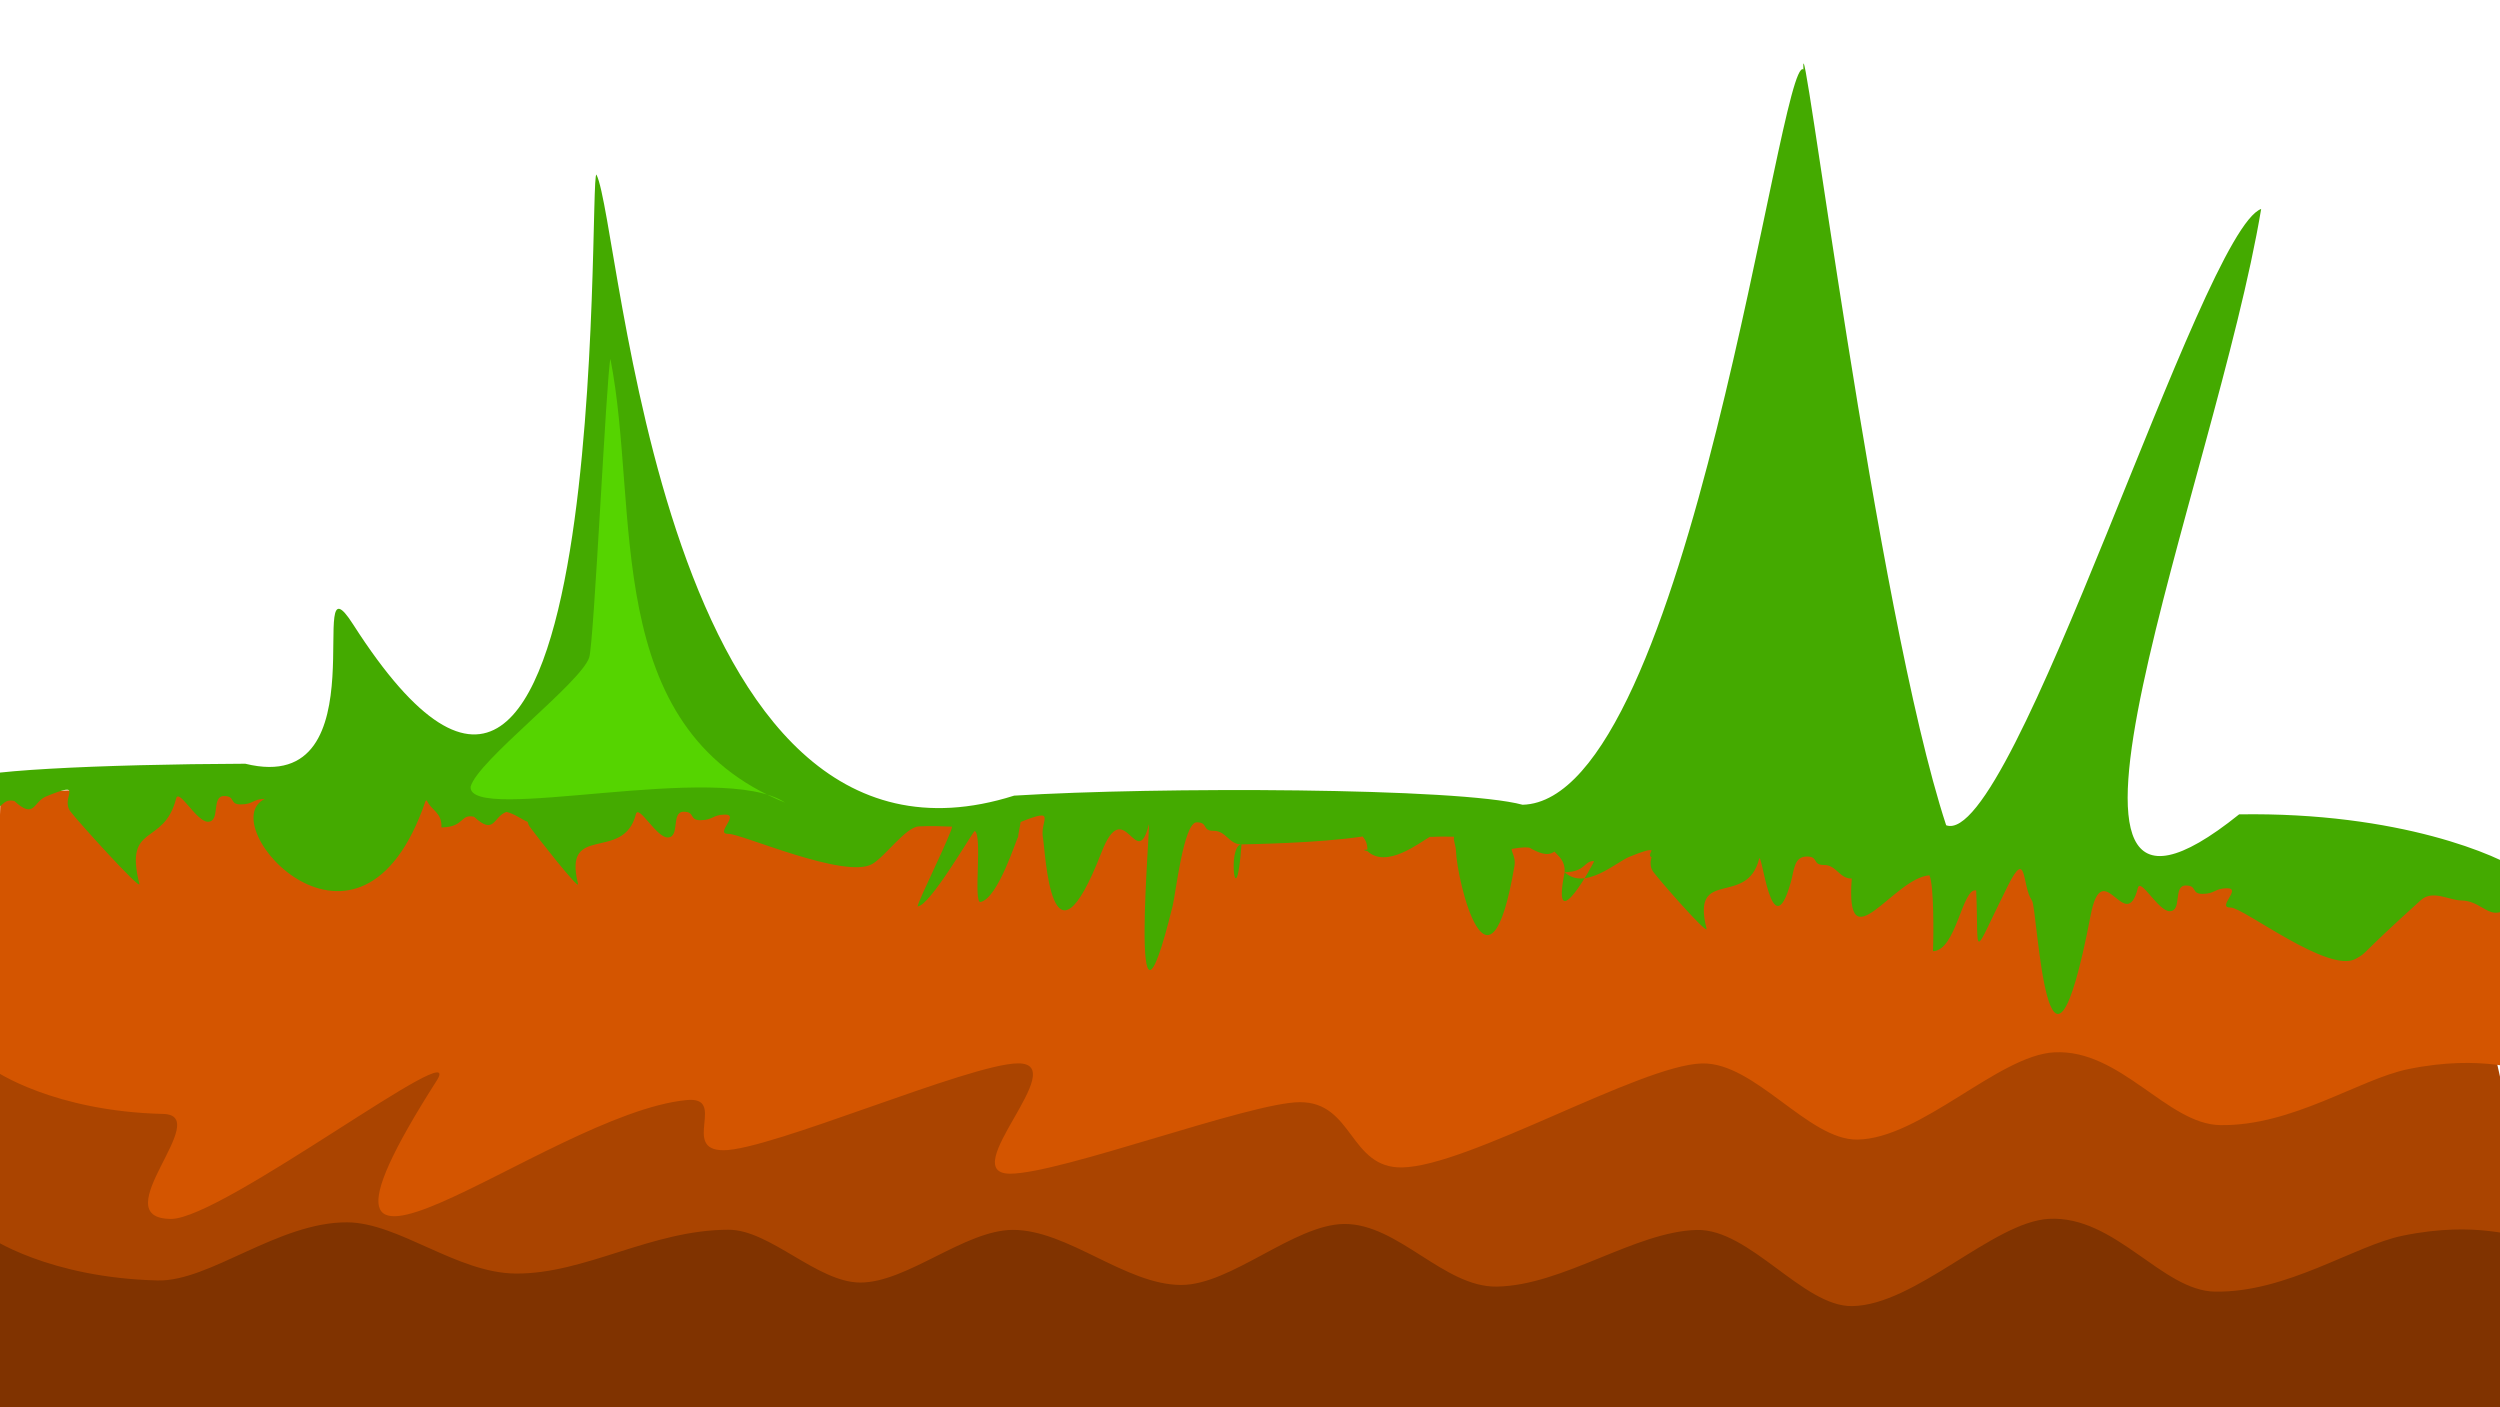
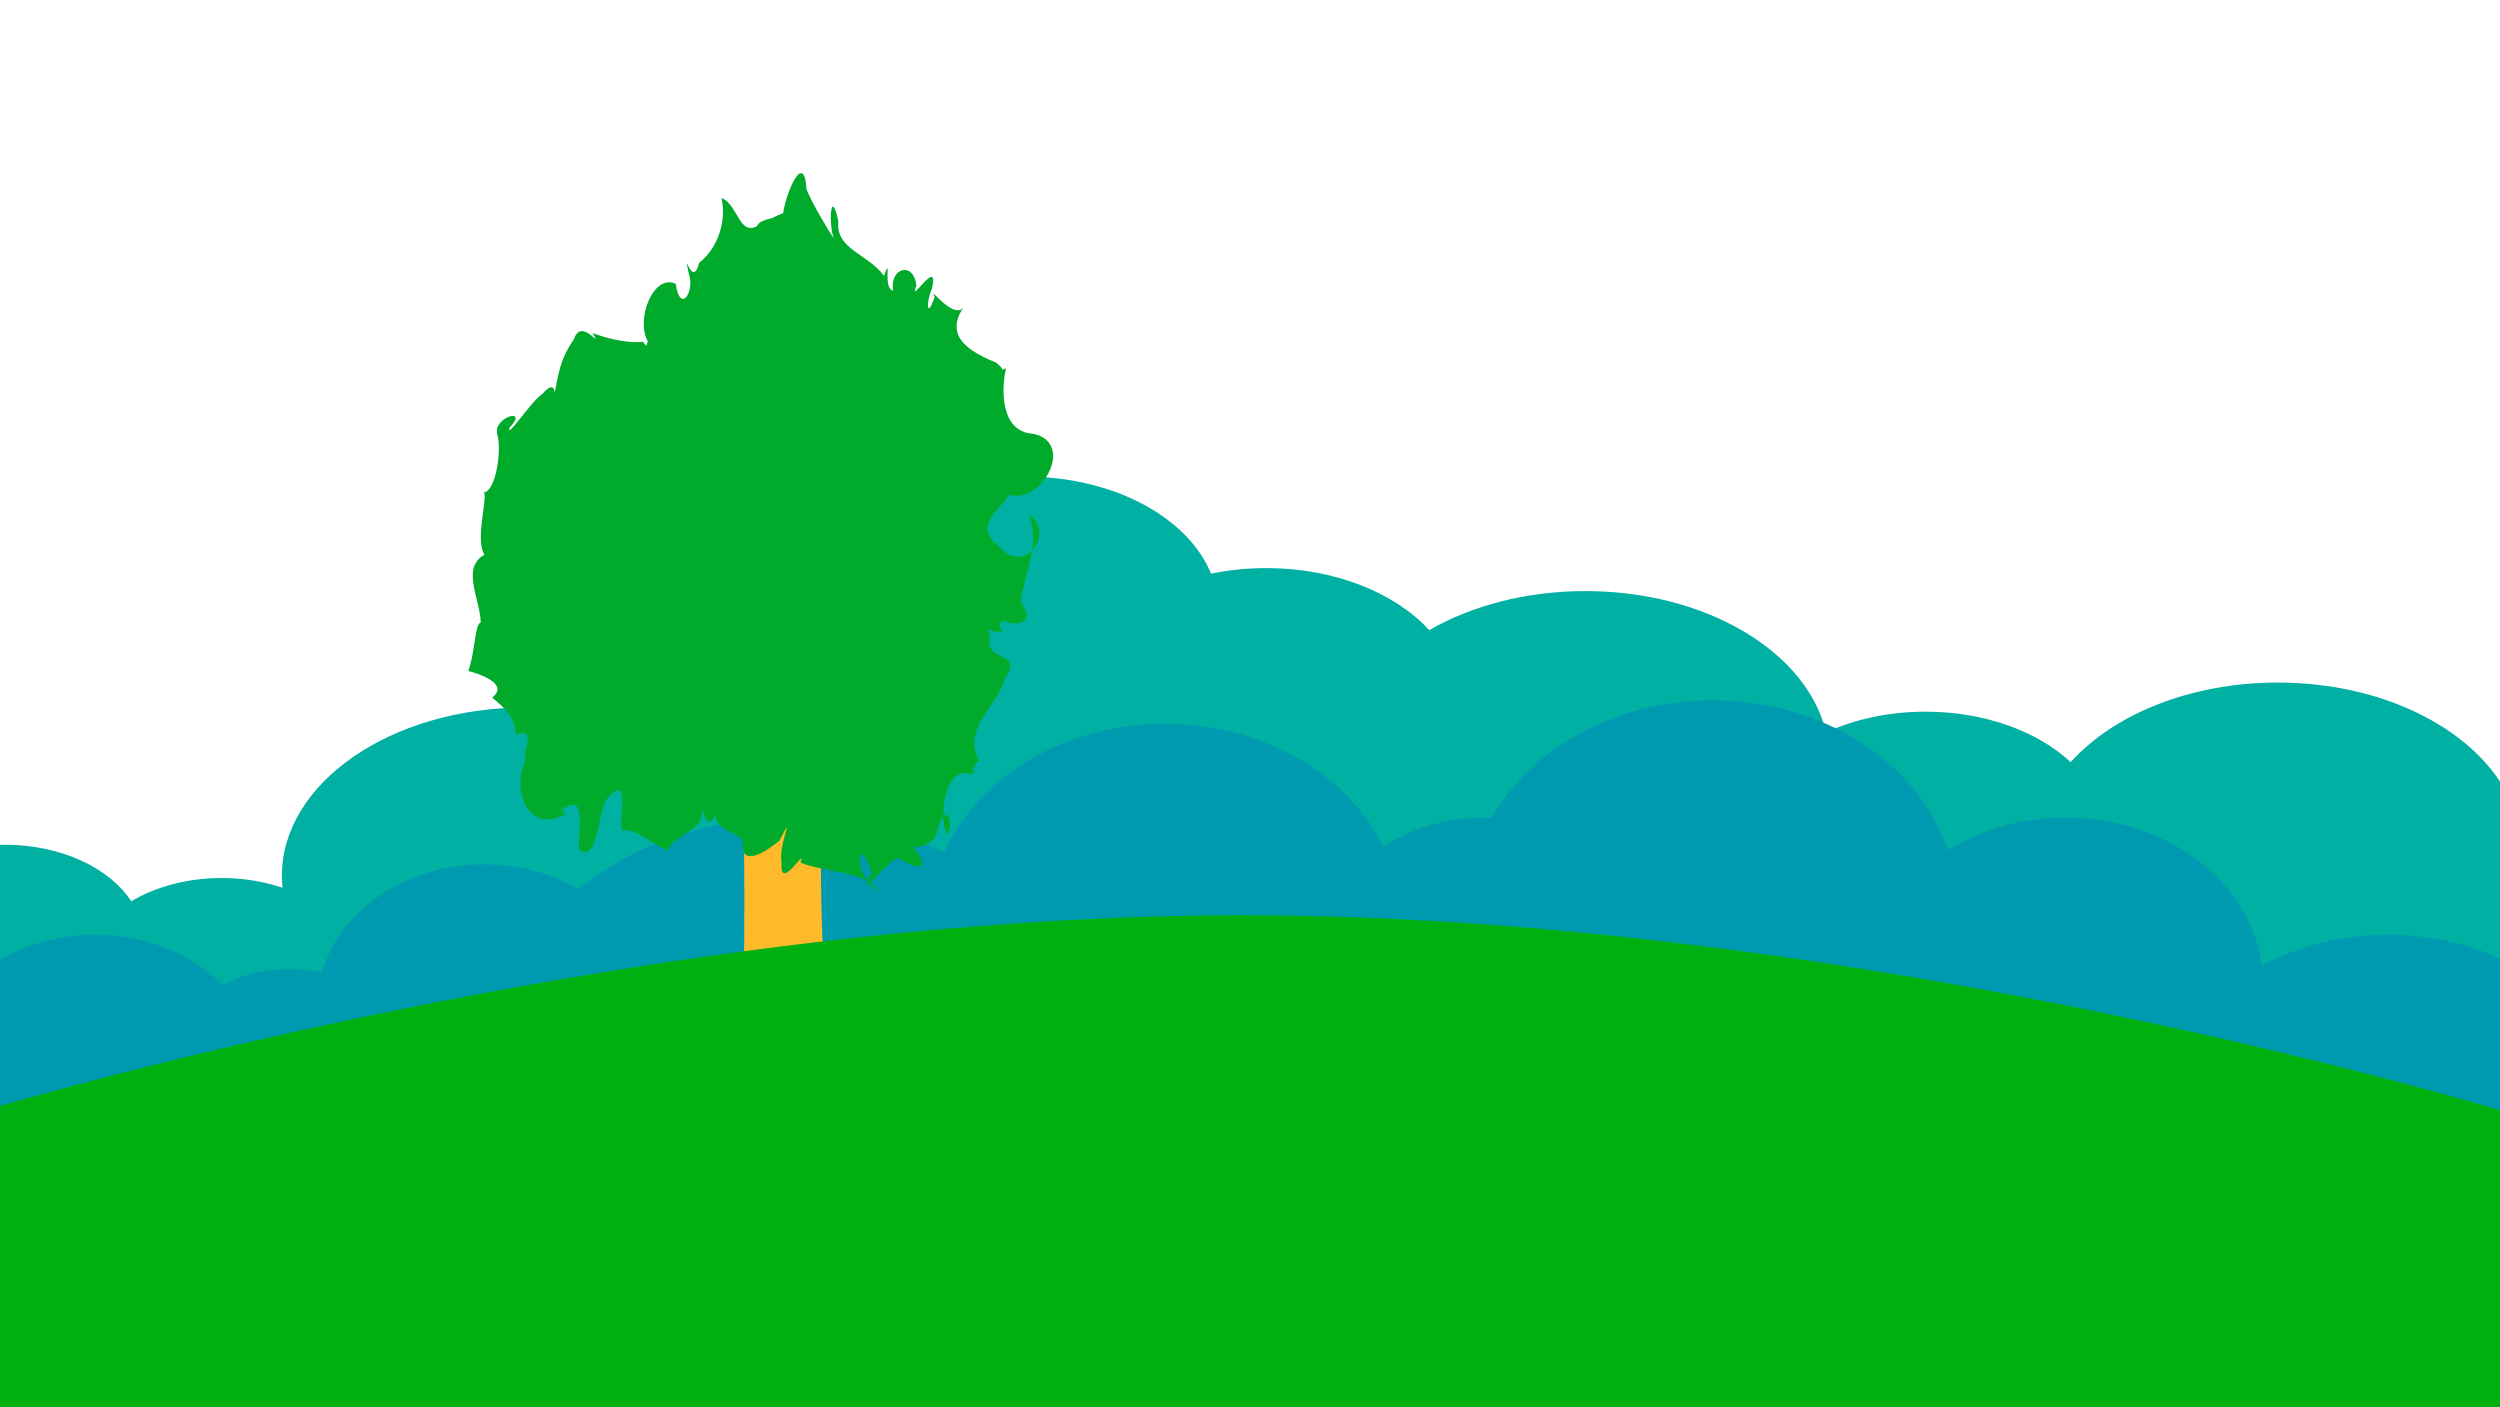
- <svg xmlns="http://www.w3.org/2000/svg" width="960" height="540" id="svg2" version="1.1">
-   <defs id="defs4" />
+ <svg xmlns="http://www.w3.org/2000/svg" xmlns:xlink="http://www.w3.org/1999/xlink" width="960" height="540" id="svg2" version="1.1">
+   <defs id="defs4">
+     <linearGradient x1="389.235" y1="659.007" x2="401.491" y2="453.959" id="linearGradient2389" xlink:href="#linearGradient3191" gradientUnits="userSpaceOnUse" gradientTransform="matrix(1,0,0,1.083113,191.6165,239.443)" />
+     <linearGradient id="linearGradient3191">
+       <stop style="stop-color:#553200;stop-opacity:1" offset="0" id="stop3193" />
+       <stop style="stop-color:#2e8508;stop-opacity:1" offset="0" id="stop3417" />
+       <stop style="stop-color:#3ad001;stop-opacity:1" offset="1" id="stop3231" />
+       <stop style="stop-color:#313162;stop-opacity:0" offset="1" id="stop3195" />
+     </linearGradient>
+     <linearGradient y2="453.959" x2="401.491" y1="659.007" x1="389.235" gradientTransform="matrix(1.299101,0,0,1.281617,-6.29558,180.0939)" gradientUnits="userSpaceOnUse" id="linearGradient3509" xlink:href="#linearGradient3191" />
+     <linearGradient x1="367.442" y1="454.54" x2="393.706" y2="695.966" id="linearGradient2397" xlink:href="#linearGradient3191-1" gradientUnits="userSpaceOnUse" gradientTransform="matrix(0.9973046,0,0,1.591549,129.3362,67.73572)" />
+     <linearGradient id="linearGradient3191-1">
+       <stop style="stop-color:#553200;stop-opacity:1" offset="0" id="stop3193-7" />
+       <stop style="stop-color:#2e8508;stop-opacity:1" offset="0" id="stop3417-4" />
+       <stop style="stop-color:#3ad001;stop-opacity:1" offset="1" id="stop3231-0" />
+       <stop style="stop-color:#313162;stop-opacity:0" offset="1" id="stop3195-9" />
+     </linearGradient>
+     <linearGradient x1="-2329.545" y1="1589.909" x2="-2157.557" y2="1589.909" id="linearGradient19658" xlink:href="#linearGradient4328" gradientUnits="userSpaceOnUse" gradientTransform="matrix(0.1750506,0,0,0.4333979,6.132799,-297.6896)" />
+     <linearGradient id="linearGradient4328">
+       <stop id="stop4330" style="stop-color:#8f5902;stop-opacity:1" offset="0" />
+       <stop id="stop4332" style="stop-color:#724701;stop-opacity:1" offset="1" />
+     </linearGradient>
+     <linearGradient x1="1373.252" y1="598.853" x2="1365.171" y2="711.025" id="linearGradient19676" xlink:href="#linearGradient19606" gradientUnits="userSpaceOnUse" gradientTransform="matrix(0.6249893,0,0,0.8680373,-554.639,136.8244)" />
+     <linearGradient id="linearGradient19606">
+       <stop id="stop19608" style="stop-color:#4e9a06;stop-opacity:1" offset="0" />
+       <stop id="stop19610" style="stop-color:#3f7d04;stop-opacity:1" offset="1" />
+     </linearGradient>
+     <radialGradient gradientTransform="translate(0.001,-599.057)" id="SVGID_4_" cx="420.443" cy="812.125" r="341.987" gradientUnits="userSpaceOnUse">
+       <stop offset="0" style="stop-color:#4FA12B" id="stop29" />
+       <stop offset="1" style="stop-color:#2E812B" id="stop31" />
+     </radialGradient>
+     <linearGradient gradientTransform="translate(0.001,-599.057)" id="SVGID_3_" gradientUnits="userSpaceOnUse" x1="409.874" y1="897.979" x2="409.874" y2="741.91">
+       <stop offset="0.107" style="stop-color:#BCDEEC" id="stop22" />
+       <stop offset="1" style="stop-color:#FFFFF5" id="stop24" />
+     </linearGradient>
+     <linearGradient id="SVGID_2_" gradientUnits="userSpaceOnUse" x1="409.874" y1="966.652" x2="409.874" y2="607.421">
+       <stop offset="0.107" style="stop-color:#BCDEEC" id="stop15" />
+       <stop offset="1" style="stop-color:#FFFFF5" id="stop17" />
+     </linearGradient>
+     <linearGradient gradientTransform="translate(0.001,-599.057)" y2="607.421" x2="409.874" y1="966.652" x1="409.874" gradientUnits="userSpaceOnUse" id="linearGradient3209" xlink:href="#SVGID_2_" />
+   </defs>
  <g id="layer1" transform="translate(0,-512.3622)">
-     <path style="fill:#803300" id="path3118" d="M -1.174,475.617 C 18.613,461.668 964.184,464.194 959.897,471.605 c 7.269,32.142 12.657,59.893 11.899,73.305 -17.287,8.327 -966.396,8.415 -974.75,-0.608 z" transform="translate(0,512.3622)" />
-     <path style="fill:#aa4400" id="path3118-1" d="M -3.788,917.601 C 15.999,903.652 961.57,906.179 957.283,913.589 c 7.269,32.142 12.657,59.893 11.899,73.305 -2.366,1.14 -17.577,-5.958 -46.469,-0.042 -18.76,3.842 -44.457,21.934 -72.172,21.495 -20.366,-0.323 -38.285,-29.314 -63.754,-27.948 -21.402,1.148 -51.389,33.247 -75.662,33.506 -18.752,0.2 -39.31,-29.762 -59.577,-29.241 -23.691,0.609 -51.347,21.336 -76.772,21.751 -20.319,0.332 -37.875,-24.205 -58.583,-24.049 -19.163,0.144 -43.447,23.444 -62.635,23.42 -21.331,-0.026 -43.609,-21.222 -64.65,-21.149 -18.412,0.064 -40.672,20.276 -58.589,20.225 -16.454,-0.047 -34.666,-20.277 -50.508,-20.28 -29.667,-0.006 -55.113,17.055 -81.836,16.822 -22.58,-0.197 -44.913,-19.551 -64.637,-19.665 -26.391,-0.153 -52.922,22.781 -72.711,22.316 -41.611,-0.979 -64.864,-16.329 -66.196,-17.768 z" />
-     <path style="fill:#d45500" id="path3118-1-7" d="M 0.253,818.304 C 20.04,804.355 966.621,848.298 962.334,855.708 c 7.269,32.142 9.626,53.832 8.868,67.244 -2.366,1.14 -17.577,-5.958 -46.469,-0.042 -18.76,3.842 -44.457,21.934 -72.172,21.495 -20.366,-0.323 -38.285,-29.314 -63.754,-27.948 -21.402,1.148 -51.389,33.247 -75.662,33.506 -18.752,0.2 -39.31,-29.762 -59.577,-29.241 -23.691,0.609 -89.732,39.519 -115.157,39.934 -20.319,0.332 -18.682,-25.215 -39.39,-25.059 -19.163,0.144 -91.935,27.484 -111.122,27.461 -21.331,-0.026 24.072,-42.435 3.03,-42.362 -18.412,0.064 -95.22,33.408 -113.137,33.357 -16.454,-0.047 1.626,-20.803 -14.142,-19.27 -54.083,5.26 -166.016,102.291 -95.978,-7.422 C 179.822,908.327 85.383,980.54 65.659,980.426 39.268,980.273 82.438,940.578 62.649,940.112 21.038,939.133 -2.215,923.783 -3.547,922.344 z" />
-     <path style="fill:#44aa00" d="m 94.199,805.633 c -55.641,0.205 -109.036,2.72 -107.25,6.688 1.13,5.147 6.339,5.278 6.031,11.75 8.965,-0.112 7.14,-5.369 12.531,-4.125 7.794,7.202 7.255,0.262 12.188,-1.75 15.484,-6.318 5.334,0.191 9.281,5.688 2.153,2.999 27.307,30.915 26.541,27.88 -5.979,-23.69 9.381,-14.144 14.116,-32.786 1.026,-4.04 7.833,8.952 12.188,8.938 4.976,-0.017 1.174,-9.881 6.219,-9.875 4.538,0.005 1.905,3.252 6.438,3.219 4.897,-0.036 4.507,-2.079 9.312,-2.156 -20.794,9.576 36.573,74.251 61.625,0.812 0.16,-0.091 0.313,-0.147 0.469,-0.219 1.639,3.905 5.904,4.539 5.625,10.406 8.965,-0.112 7.14,-5.338 12.531,-4.094 7.794,7.202 7.255,0.231 12.188,-1.781 0.092,-0.038 0.159,-0.057 0.25,-0.094 3.333,0.814 5.749,2.864 8.156,3.844 0.139,0.65 0.381,1.293 0.844,1.938 2.153,2.999 19.257,24.885 18.491,21.85 -5.979,-23.69 17.462,-8.083 22.197,-26.725 1.026,-4.04 7.833,8.921 12.188,8.906 4.976,-0.017 1.143,-9.881 6.188,-9.875 4.538,0.005 1.937,3.284 6.469,3.25 4.897,-0.036 4.507,-2.079 9.312,-2.156 6.013,-0.096 -4.165,7.548 1.438,7.406 4.793,-0.121 44.723,17.51 55.137,11.589 4.969,-2.825 12.864,-14.197 17.926,-14.464 4.842,-0.255 8.835,-0.036 12.719,0.094 0.628,1.098 -13.113,28.721 -13.205,30.639 4.699,-0.059 20.588,-27.778 21.955,-28.983 3.07,1.556 -0.643,27.851 2.22,27.275 6.833,-1.375 13.876,-24.666 14.436,-24.931 0.089,-1.545 0.642,-3.405 0.969,-5.781 14.373,-5.785 7.338,-0.569 8.562,5.969 1.046,5.583 2.862,56.3 22.5,5.656 8.833,-22.781 13.381,8.069 18.156,-10.562 1.002,-3.91 -8.381,102.366 9.157,31.161 1.19,-4.832 4.204,-32.104 9.249,-32.098 4.538,0.005 1.905,3.284 6.438,3.25 4.897,-0.036 5.945,5.296 10.75,5.219 -2.068,29.198 -5.603,0.142 0,0 3.559,-0.09 29.261,-0.444 46.531,-3.031 1.105,1.319 1.942,2.908 1.812,5.625 8.965,-0.112 -5.391,-1.244 0,0 7.379,6.818 19.847,-3.147 24,-5.5 0.243,0.02 0.497,0.045 0.75,0.031 3.139,-0.165 5.909,-0.139 8.531,-0.062 -0.35,1.549 0.633,3.075 0.719,5.344 0.448,11.869 12.795,63.172 22.5,5.688 0.492,-2.913 -1.073,-4.914 -1.125,-6.344 4.339,-0.802 6.023,-0.59 6.812,-0.5 3.205,1.793 6.908,3.594 9.625,1.5 1.867,2.08 4.145,3.574 3.938,7.938 7.794,-0.097 7.459,-4.066 10.781,-4.281 0.021,0.003 0.041,-0.002 0.062,0 0.086,0.009 0.166,0.032 0.25,0.031 0.066,-2.3e-4 0.124,0.004 0.188,0 0.382,0.016 -16.817,31.412 -11.281,4.25 7.794,7.202 19.818,-3.863 24.75,-5.875 5.71,-2.33 7.931,-2.933 8.656,-2.469 -0.634,1.165 -1.025,2.196 -0.062,2.562 -0.379,1.586 -0.742,3.647 0.656,5.594 2.153,2.999 21.246,24.854 20.48,21.819 -5.979,-23.69 15.442,-8.052 20.177,-26.694 1.026,-4.04 4.803,35.185 12.188,8.906 1.346,-4.791 1.174,-9.881 6.219,-9.875 4.538,0.005 1.937,3.284 6.469,3.25 4.897,-0.036 5.913,5.296 10.719,5.219 6.013,-0.096 0.427,-5.588 0,0 -2.544,33.272 16.014,-0.247 29.812,-1.25 1.771,3.484 1.633,23.515 1.366,29.13 8.965,-0.112 11.212,-24.562 16.603,-23.318 1.103,26.161 -2.151,26.794 12.156,-1.781 7.487,-14.954 5.334,0.191 9.281,5.688 2.153,2.999 5.793,92.593 22.5,5.688 4.613,-23.994 13.421,8.08 18.156,-10.562 1.026,-4.04 7.833,8.952 12.188,8.938 4.976,-0.017 1.174,-9.881 6.219,-9.875 4.538,0.005 1.905,3.252 6.438,3.219 4.897,-0.036 4.507,-2.079 9.312,-2.156 6.013,-0.096 -4.165,7.548 1.438,7.406 4.793,-0.121 37.684,25.591 48.097,19.67 4.969,-2.825 0,0 24.997,-22.545 4.479,-4.04 10.715,0.081 15.531,0.156 6.555,0.102 9.782,5.518 14.219,4.625 6.833,-1.375 7.815,-0.423 8.375,-0.688 0.179,-3.117 2.219,-7.468 0.5,-14.938 -8.287,-6.032 -46.724,-23.045 -108.447,-22.059 -92.536,74.362 -8.79,-128.661 8.466,-232.482 -23.07,8.528 -95.167,246.177 -120.957,236.666 -26.98,-82.075 -55.985,-318.268 -54.829,-290.216 -9.091,-6.618 -43.73,280.661 -107.827,282.341 -24.259,-6.587 -140.306,-6.921 -195.25,-3.5 -136.364,43.152 -150.707,-219.318 -160.389,-238.47 -3.242,-1.577 7.098,329.712 -93.414,172.743 -19.651,-30.69 12.158,66.661 -41.416,53.478 z" id="path3118-1-7-4" />
-     <path style="fill:#55d400" id="path3318" d="m 301.513,308.232 c -24.416,-16.424 -121.711,8.516 -120.797,-6.128 2.603,-9.951 42.316,-39.871 45.541,-49.634 1.861,-5.842 6.623,-108.696 8.139,-114.638 11.492,58.152 -4.3,141.507 67.118,170.399 z" transform="translate(0,512.3622)" />
-     <path style="fill:#44aa00" id="path3318-5" d="m 736.699,811.134 c -24.416,-16.424 -110.599,11.547 -109.686,-3.097 2.603,-9.951 20.093,-29.769 23.317,-39.532 6.974,-72.308 42.781,-75.701 41.474,-44.937 26.761,65.935 15.617,62.974 44.894,87.567 z" />
+     <path style="fill:#00b0a3;fill-opacity:1" d="M -8.308,1019.601 H 963.798 V 819.304 c -12.129,-26.012 -47.439,-44.838 -89.129,-44.838 -33.576,0 -63.011,12.215 -79.535,30.555 -12.641,-11.756 -32.889,-19.376 -55.716,-19.376 -14.128,0 -27.261,2.925 -38.22,7.935 -7.224,-30.759 -45.838,-54.248 -92.409,-54.248 -22.809,0 -43.707,5.64 -59.951,15.004 -13.125,-14.315 -36.24,-23.828 -62.584,-23.828 -7.376,0 -14.495,0.755 -21.216,2.142 -8.755,-21.504 -37.334,-37.275 -71.265,-37.275 -40.893,0 -74.043,22.898 -74.043,51.144 0,1.604 0.121,3.188 0.33,4.755 -0.091,0 -0.18,-0.005 -0.272,-0.005 -35.801,0 -65.667,17.551 -72.55,40.876 -13.441,-5.153 -28.902,-8.097 -45.363,-8.097 -51.713,0 -93.636,28.958 -93.636,64.678 0,1.526 0.104,3.034 0.255,4.534 -7.056,-2.389 -14.986,-3.735 -23.374,-3.735 -13.273,0 -25.4,3.367 -34.717,8.921 -8.319,-12.787 -26.905,-21.697 -48.516,-21.697 -3.488,0 -6.892,0.239 -10.194,0.682 v 182.17 z" id="path19" />
+     <path style="fill:#009ab0;fill-opacity:1" d="M -9.318,1057.816 H 962.788 V 881.755 c -13.439,-6.638 -29.072,-10.46 -45.772,-10.46 -17.839,0 -34.46,4.359 -48.489,11.857 -4.132,-31.973 -36.243,-56.858 -75.259,-56.858 -16.957,0 -32.61,4.702 -45.232,12.642 -11.138,-33.259 -47.364,-57.642 -90.368,-57.642 -37.372,0 -69.642,18.409 -84.764,45.059 -0.914,-0.033 -1.83,-0.059 -2.752,-0.059 -14.657,0 -28.156,4.162 -38.948,11.148 -13.653,-27.682 -46.02,-47.148 -83.787,-47.148 -38.826,0 -71.94,20.575 -84.886,49.496 -17.381,-8.576 -37.607,-13.496 -59.198,-13.496 -31.492,0 -60.086,10.458 -81.17,27.478 -10.304,-5.974 -22.779,-9.478 -36.229,-9.478 -30.255,0 -55.592,17.699 -62.288,41.485 -3.964,-0.884 -8.127,-1.36 -12.421,-1.36 -9.417,0 -18.202,2.272 -25.639,6.191 -11.747,-11.806 -29.365,-19.316 -49.07,-19.316 -17.972,0 -34.205,6.252 -45.835,16.307 v 170.215 z" id="path26" />
+     <path d="m 284.818,765.959 c 23.227,84.483 20.848,-22.651 33.021,13.468 -8.535,105.91 6.996,145.703 1.679,257.122 -13.375,10.553 -22.024,11.1 -37.177,7.512 -4.186,-0.991 -8.248,-14.292 -15.002,-12.835 25.356,-95.367 17.198,-191.804 17.478,-265.268 z" id="path2558" style="fill:#ffba2b;fill-opacity:1;stroke:none;display:inline" />
+     <path style="fill:#00b011;fill-opacity:1" d="M 963.913,1057.816 V 939.816 c 0,0 -248.272,-76 -486.617,-76 -238.342,0 -486.615,76 -486.615,76 V 1057.816 H 963.913 z" id="path33" />
+     <path d="m 300.609,596.887 c -0.674,-6.057 8.081,-28.879 9.092,-11.839 2.017,5.334 9.485,17.602 10.441,18.75 -2.023,-5.113 -1.192,-20.196 1.788,-6.456 -1.228,10.759 11.601,12.613 17.477,20.946 3.296,-8.7 -0.72,4.964 3.58,5.65 -1.587,-8.332 7.661,-11.803 8.928,-1.868 -3.452,8.407 8.97,-11.926 5.958,1.177 -2.248,4.644 -2.091,12.413 1.023,3.169 -2.575,-5.167 6.674,8.581 10.935,4.221 -7.206,10.903 2.373,16.776 12.684,20.961 6.798,5.408 -3.008,4.568 3.811,2.21 -1.834,7.597 -2.438,24.51 10.598,25.157 15.846,3.5 3.527,26.84 -9.549,23.45 -3.361,5.889 -13.955,11.96 -3.849,19.632 10.064,11.822 21.965,-4.984 11.381,-12.446 4.916,11.359 -1.68,22.785 -2.941,34.166 5.66,7.104 -0.027,9.512 -6.794,7.042 -4.151,1.878 3.239,5.95 -2.13,3.714 -1.798,2.842 -4.436,-5.292 -2.787,3.383 -2.553,8.216 13.384,4.799 5.626,14.855 -2.802,11.219 -16.819,19.165 -9.828,31.806 -2.601,3.417 -3.976,-6.898 -1.289,1.722 -3.537,1.503 2.927,3.988 -4.53,2.859 -10.607,1.624 -8.309,25.913 -6.06,23.076 2.069,-7.026 -1.831,-10.458 -4.042,-1.575 -0.486,5.898 -8.688,8.035 -9.764,6.522 7.74,9.554 2.203,9.62 -5.588,4.515 -5.211,2.371 -17.013,18.658 -10.011,5.744 -1.023,-4.194 -5.977,-12.094 -4.313,-2.676 -0.534,4.003 10.957,14.651 4.549,6.832 -8.503,-5.04 -20.744,-4.868 -27.65,-8.052 2.852,-6.89 -8.119,11.836 -7.191,0.273 -1.621,-6.359 5.878,-21.7 -0.866,-8.629 -5.106,4.146 -15.332,11.116 -14.157,-0.185 -2.253,-3.117 -9.226,-3.334 -10.61,-9.57 -4.7,10.565 -6.74,-17.029 -4.996,-2.227 0.982,8.681 -11.02,9.319 -13.158,15.898 -6.028,-2.704 -10.96,-8.102 -17.403,-8.014 -1.586,-4.321 3.174,-22.272 -5.542,-12.421 -4.232,4.747 -3.184,24.612 -10.923,20.168 -1.205,-5.033 3.818,-23.804 -6.911,-15.273 4.84,7.758 -2.556,-8.487 1.277,1.511 -14.412,7.794 -20.163,-9.861 -15.332,-19.713 -0.583,-6.432 4.66,-13.309 -3.448,-10.896 -0.208,-6.787 -4.104,-9.991 -9.088,-14.237 9.239,-7.228 -16.56,-11.874 -9.205,-10.208 2.458,-6.031 2.556,-18.385 4.803,-18.562 -0.312,-9.49 -7.603,-20.973 1.435,-26.089 -3.943,-5.883 2.007,-24.451 -0.61,-23.862 4.88,0.181 7.437,-16.175 5.463,-22.724 -1.352,-6.232 12.437,-10.294 4.769,-2.186 -1.338,4.724 8.403,-10.246 12.526,-12.899 7.193,-8.316 4.307,6.194 4.319,2.28 2.006,-10.15 2.198,-15.016 7.933,-23.437 2.833,-8.736 11.305,5.041 7.15,-2.263 12.604,4.628 19.631,3.317 19.112,3.308 4.602,4.058 5.326,10.75 6.895,6.41 0.446,8.721 -7.825,-1.006 -4.798,-6.43 -4.86,-8.813 2.213,-26.208 10.693,-22.218 1.605,11.769 7.506,3.096 4.988,-4.017 -2.32,-11.146 1.271,6.585 4.015,-4.063 6.864,-5.319 10.624,-15.52 8.564,-24.848 6.762,2.561 6.7,16.421 15.37,9.639 5.535,-1.484 21.288,6.118 8.203,5.664 -7.75,-1.113 -15.361,-5.005 -4.195,-7.605 1.387,-0.678 2.786,-1.341 4.239,-1.892" id="path19665" style="fill:#00aa2b;fill-opacity:1;stroke:none;display:inline" />
  </g>
</svg>
